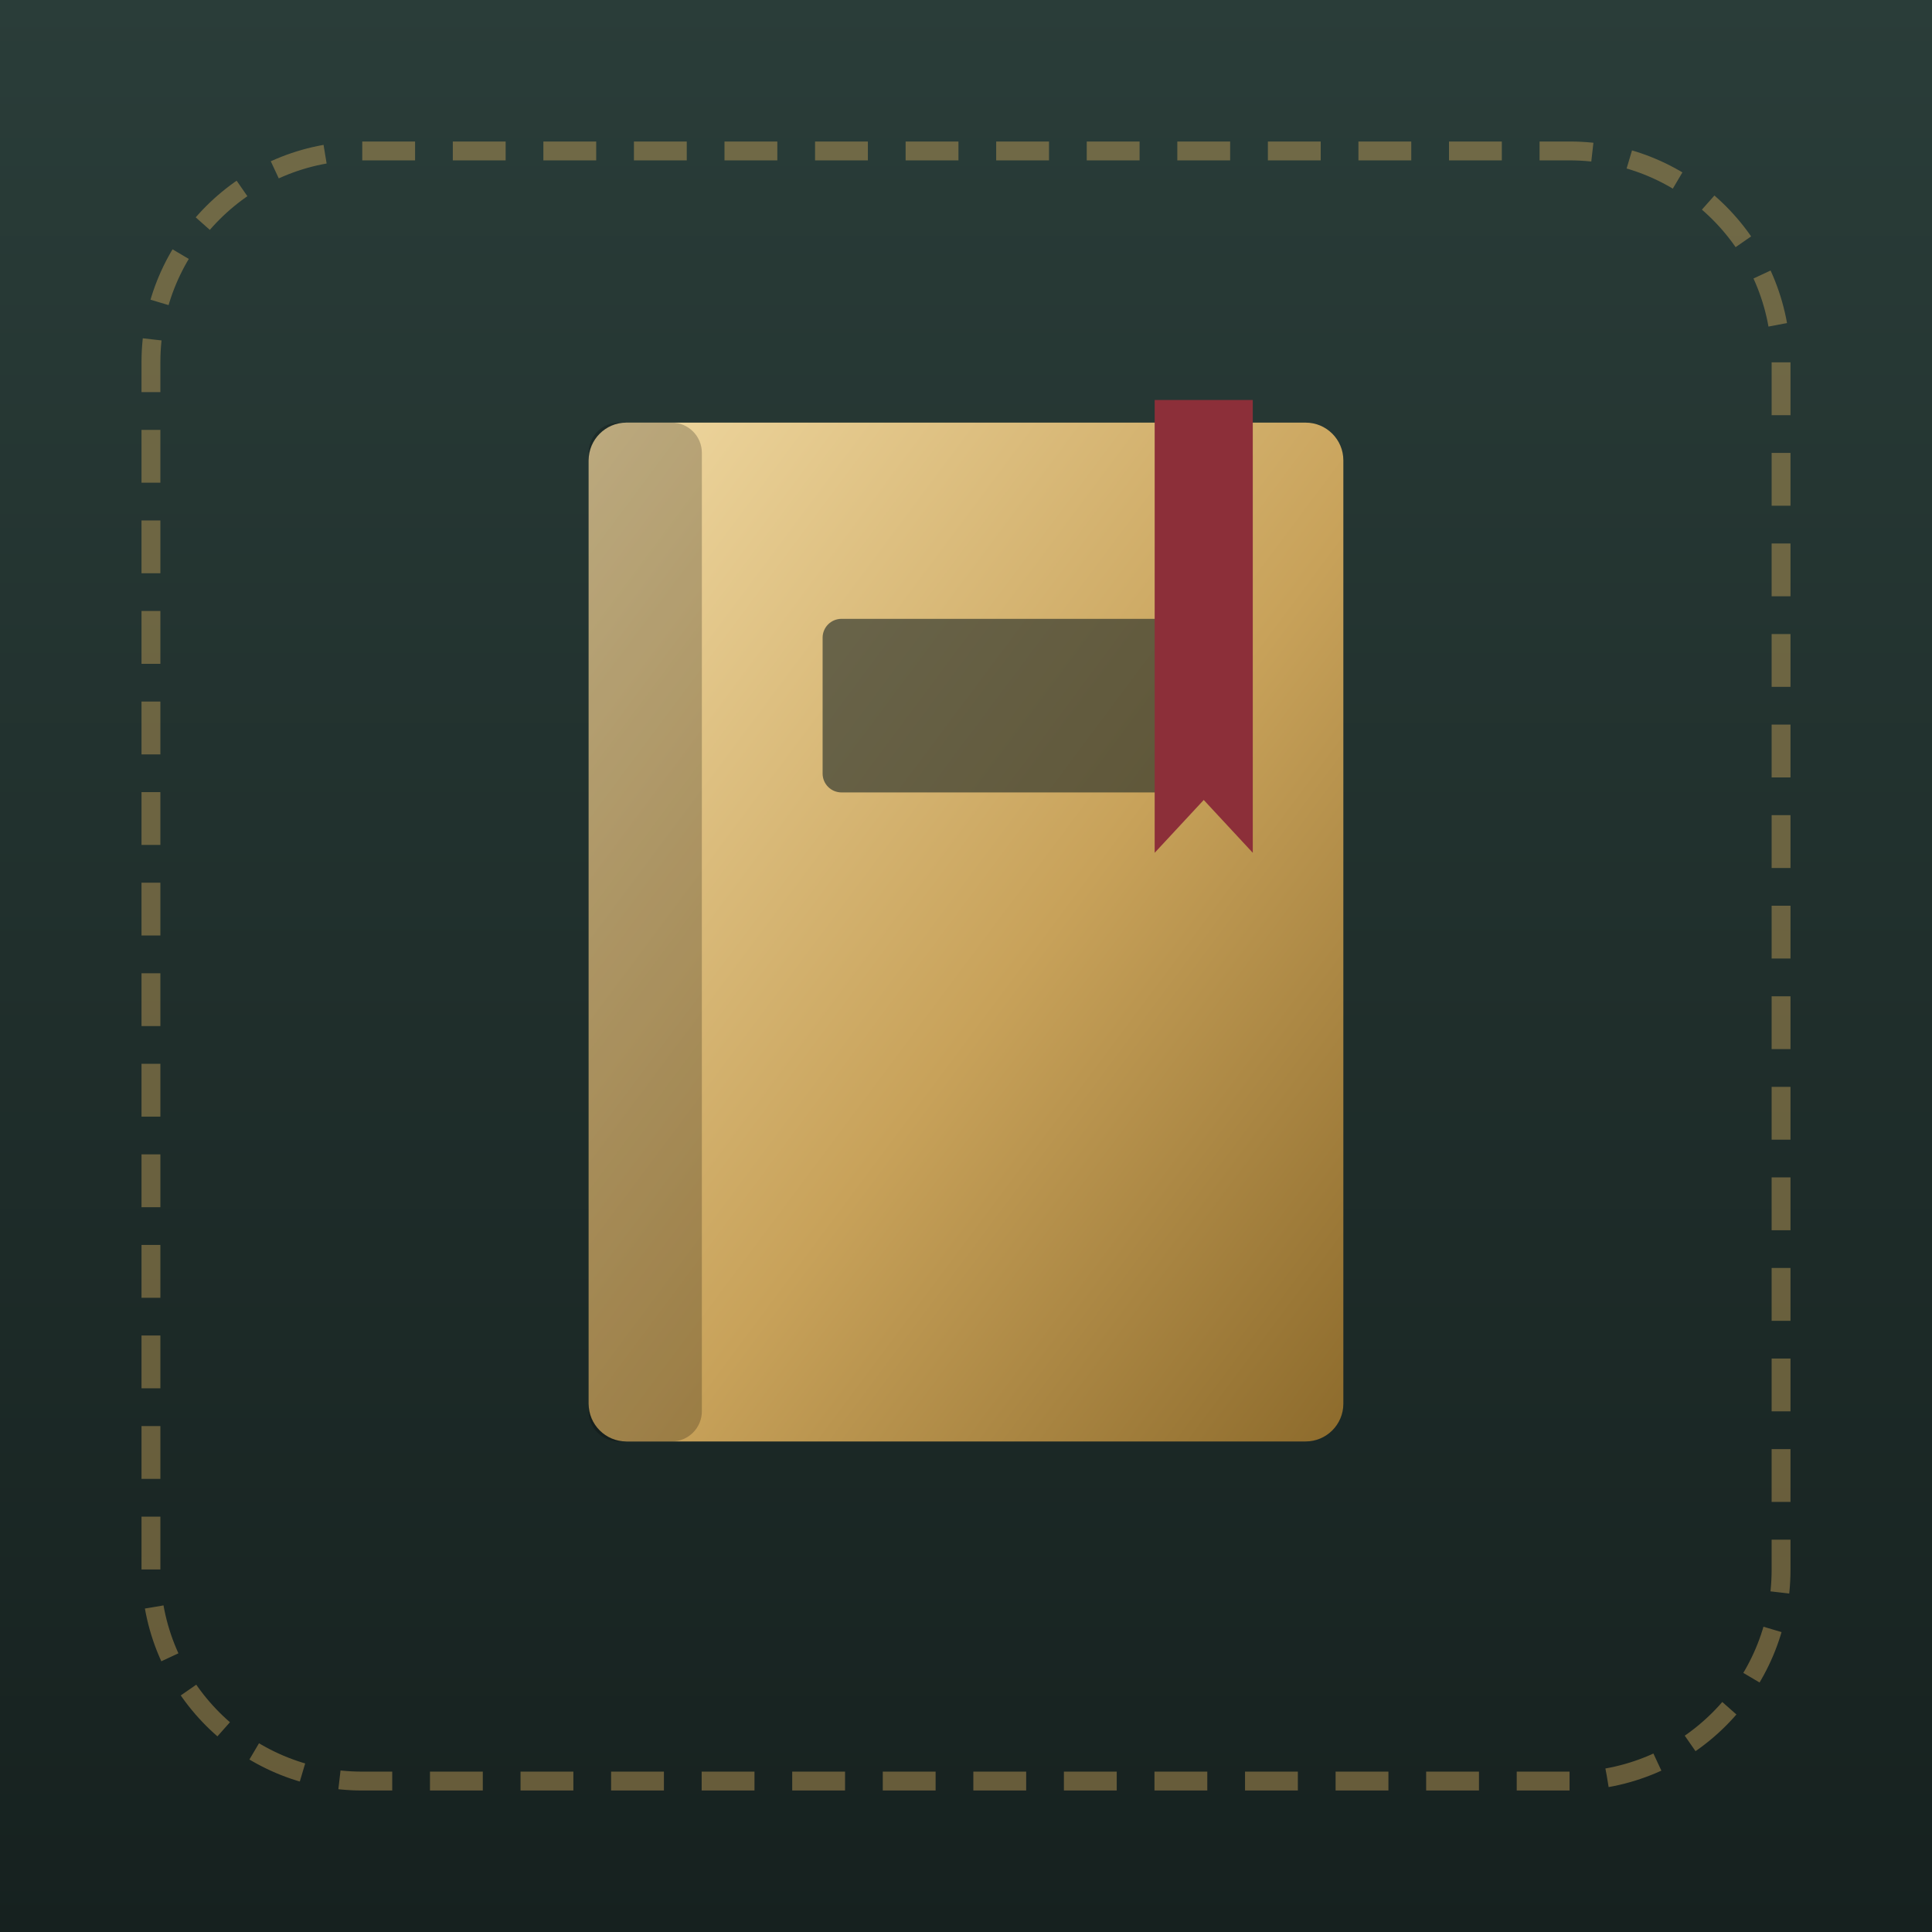
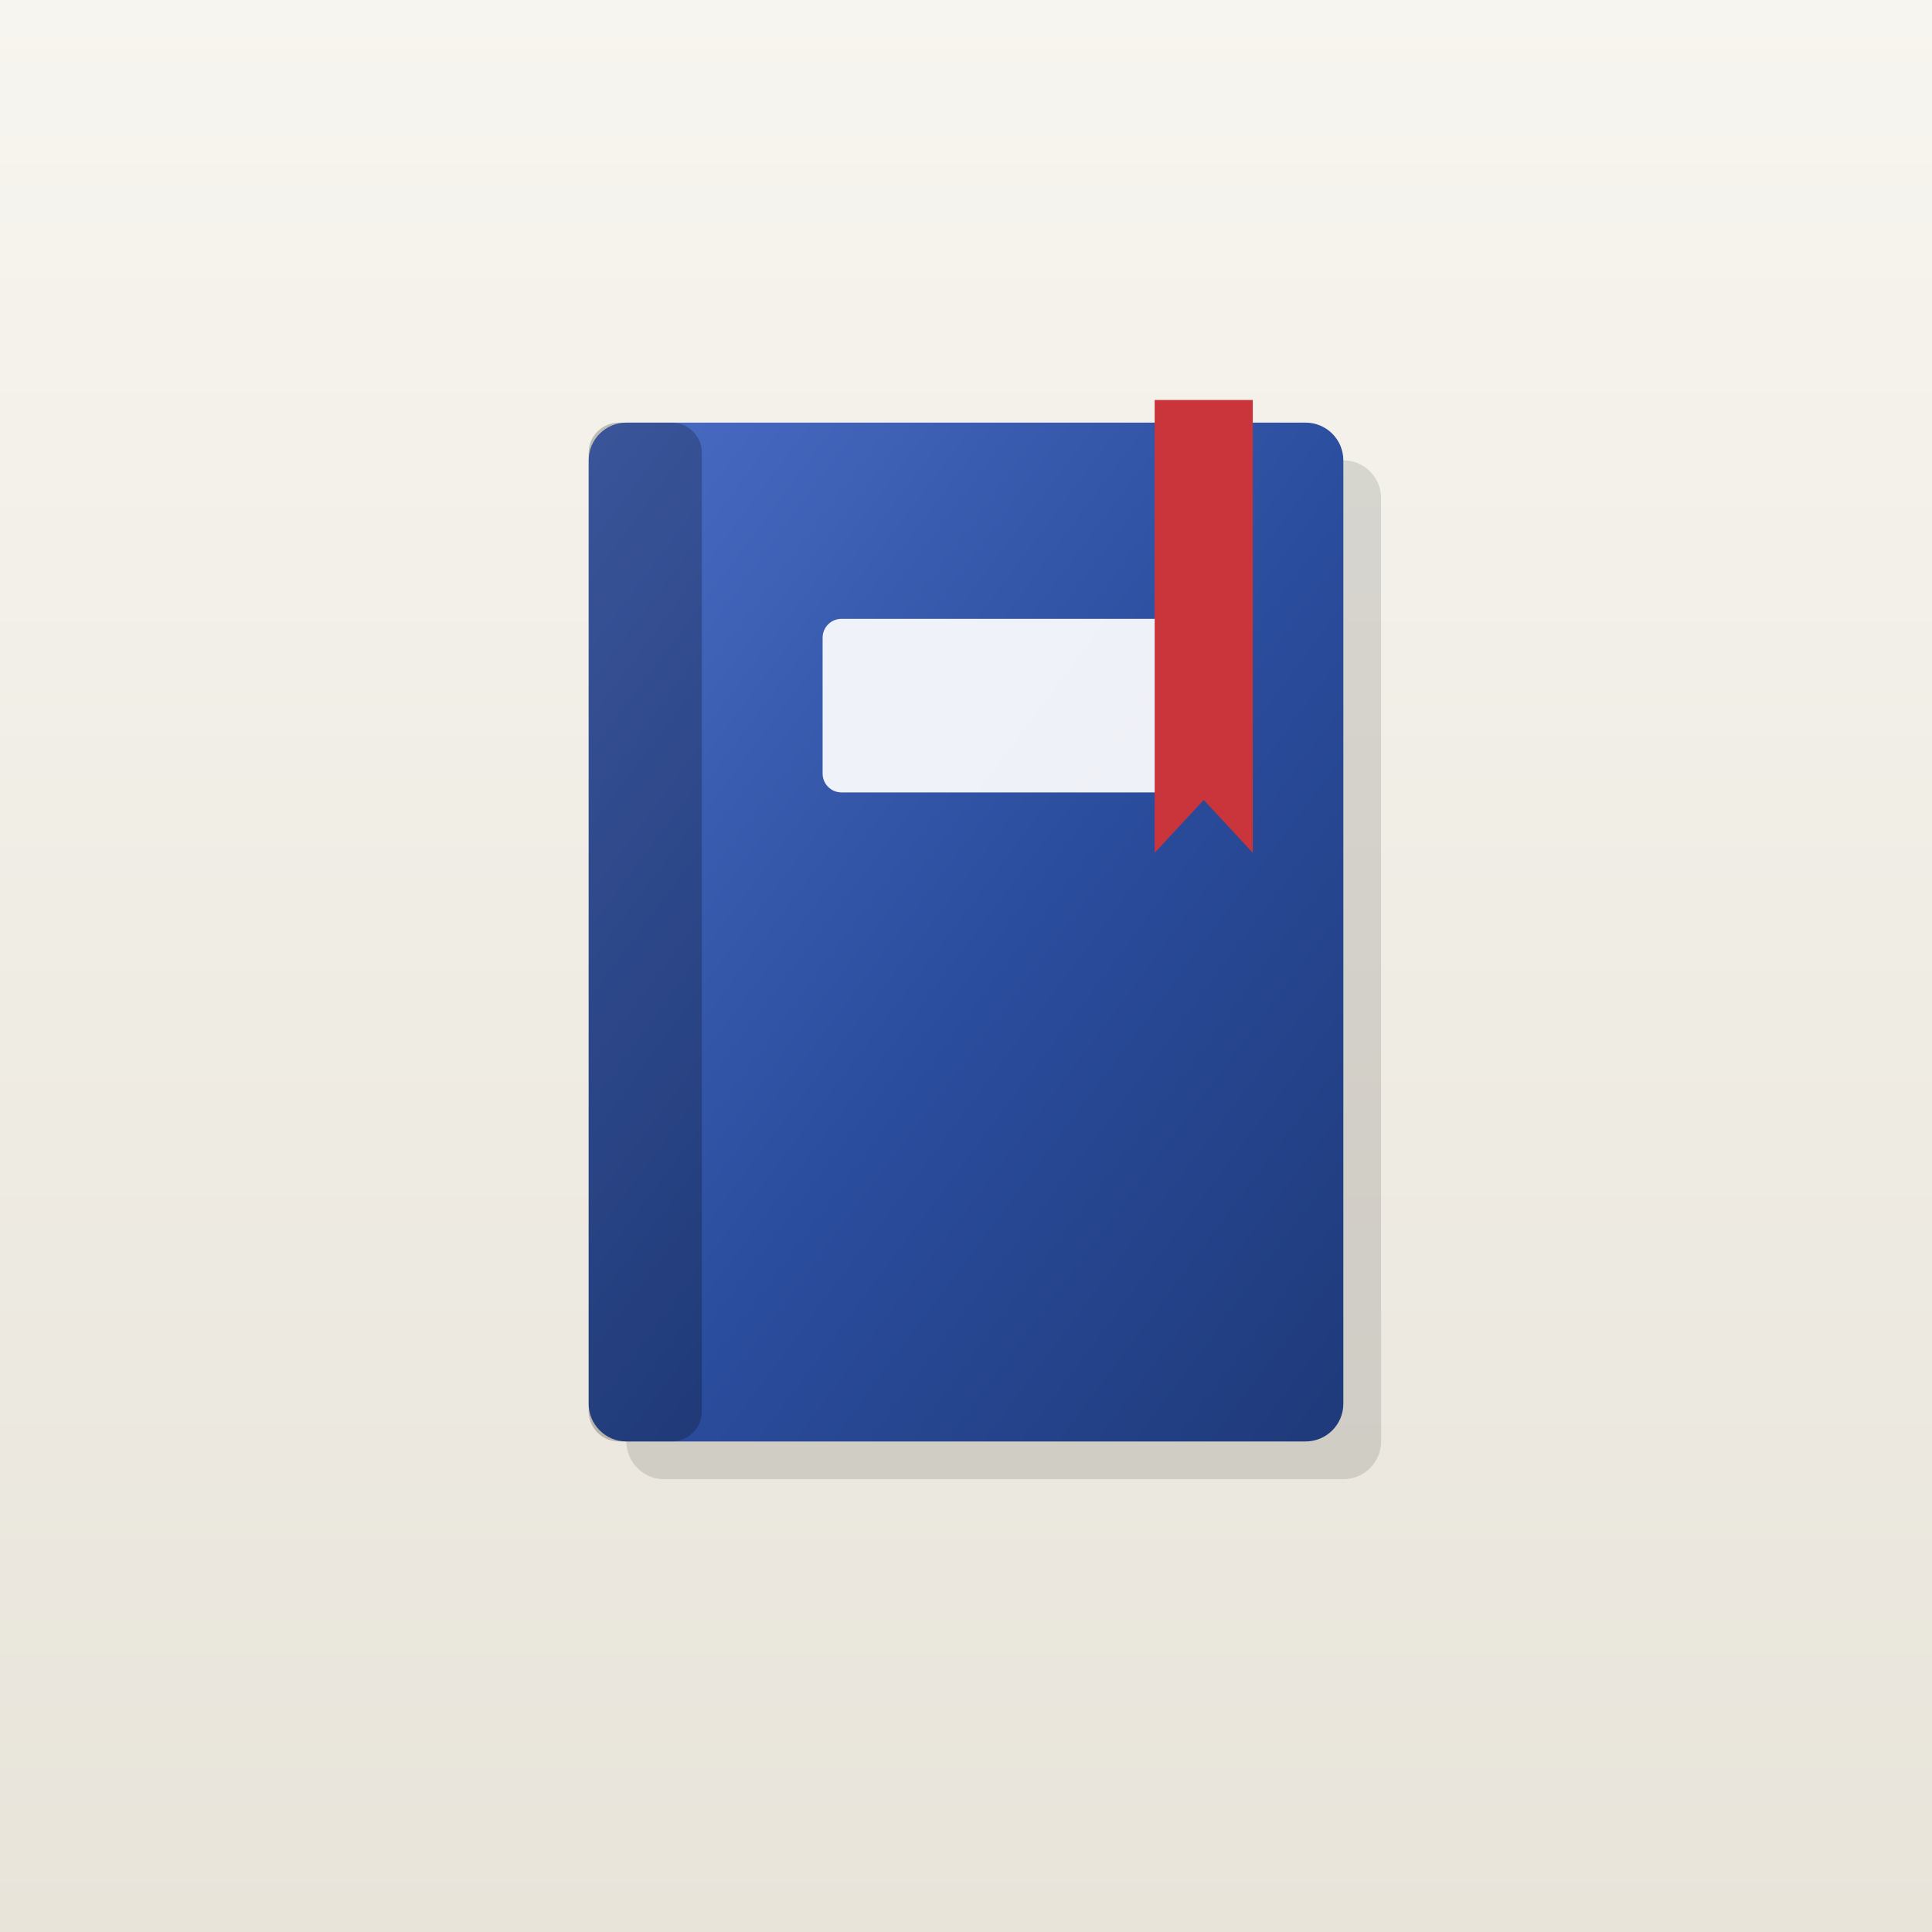
<svg xmlns="http://www.w3.org/2000/svg" viewBox="0 0 512 512">
  <defs>
    <linearGradient id="bg" x1="0" y1="0" x2="0" y2="1">
-       <stop offset="0" stop-color="#2a3d39" />
-       <stop offset="1" stop-color="#16211f" />
+       <stop offset="0" stop-color="#f7f5ef" />
+       <stop offset="1" stop-color="#e8e4da" />
    </linearGradient>
-     <linearGradient id="gold" x1="0" y1="0" x2="1" y2="1">
-       <stop offset="0" stop-color="#f0d9a2" />
-       <stop offset=".55" stop-color="#c8a25a" />
-       <stop offset="1" stop-color="#8d6b2c" />
+     <linearGradient id="cv" x1="0" y1="0" x2="1" y2="1">
+       <stop offset="0" stop-color="#4a6cc4" />
+       <stop offset=".55" stop-color="#2a4c9c" />
+       <stop offset="1" stop-color="#1f3a7a" />
    </linearGradient>
  </defs>
  <rect width="512" height="512" fill="url(#bg)" />
-   <rect x="40" y="40" width="432" height="432" rx="56" fill="none" stroke="#c8a25a" stroke-opacity=".45" stroke-width="5" stroke-dasharray="14 10" />
  <g transform="translate(156,112)">
-     <rect x="0" y="0" width="200" height="270" rx="10" ry="10" fill="url(#gold)" />
+     <rect x="10" y="10" width="200" height="270" rx="10" fill="#000" fill-opacity=".12" />
+     <rect x="0" y="0" width="200" height="270" rx="10" fill="url(#cv)" />
    <rect x="0" y="0" width="30" height="270" rx="8" fill="#000" fill-opacity=".22" />
-     <rect x="62" y="52" width="110" height="46" rx="5" fill="#1b2725" fill-opacity=".6" />
-     <path d="M150 -6 h26 v120 l-13 -14 l-13 14 z" fill="#8c2f39" />
+     <rect x="62" y="52" width="110" height="46" rx="5" fill="#ffffff" fill-opacity=".92" />
+     <path d="M150 -6 h26 v120 l-13 -14 l-13 14 z" fill="#c9353b" />
  </g>
</svg>
